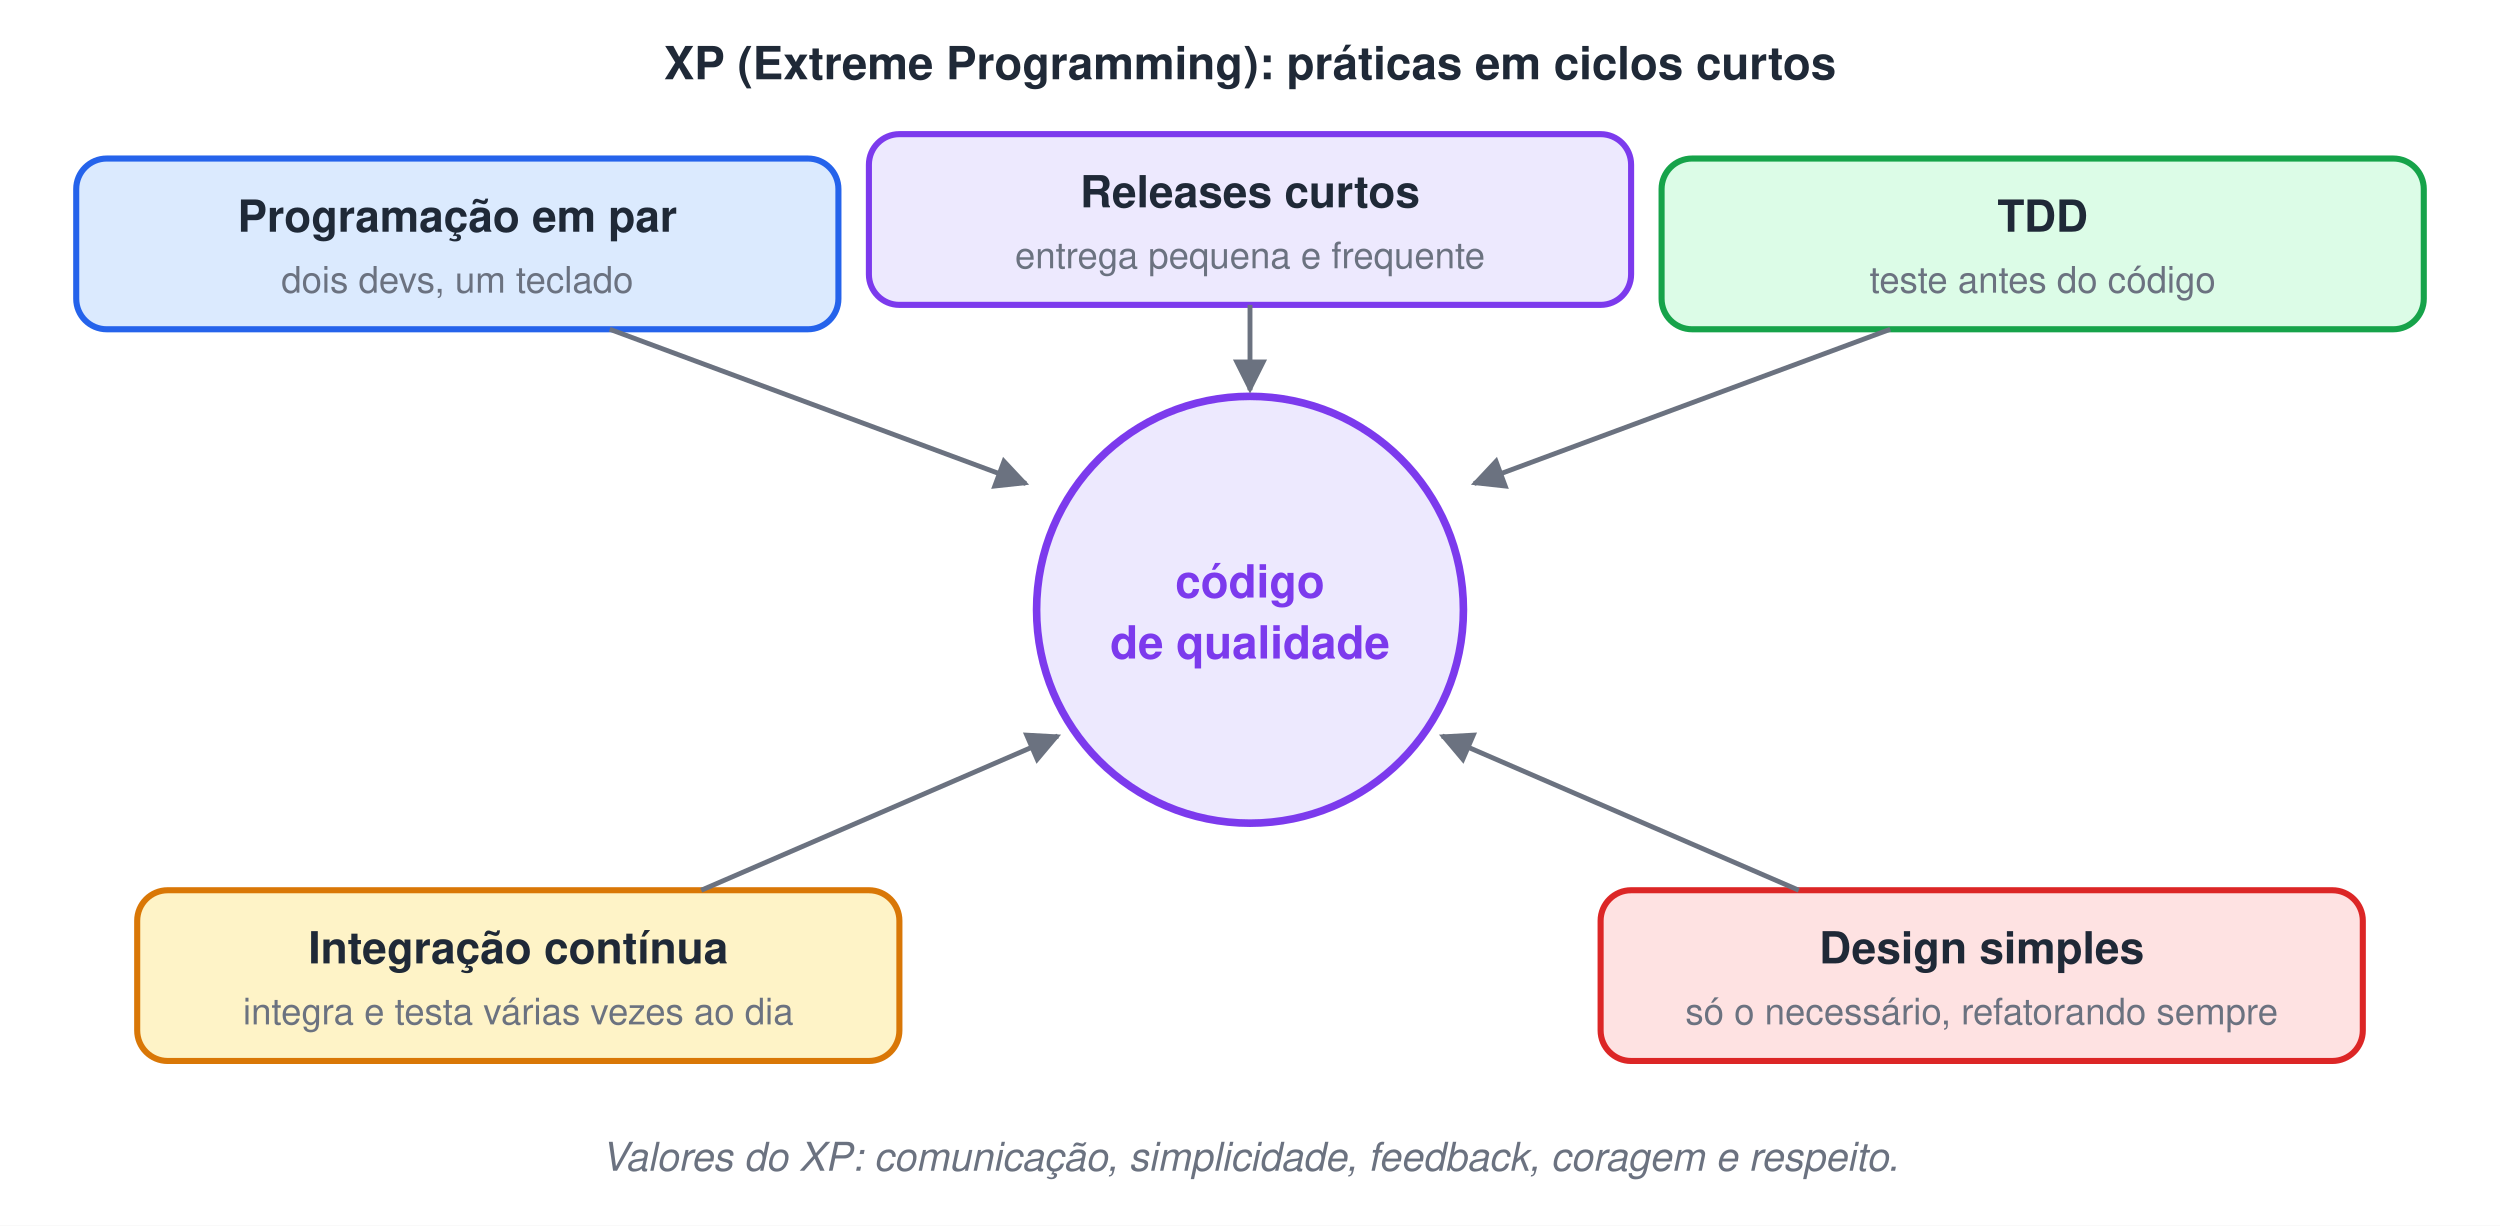
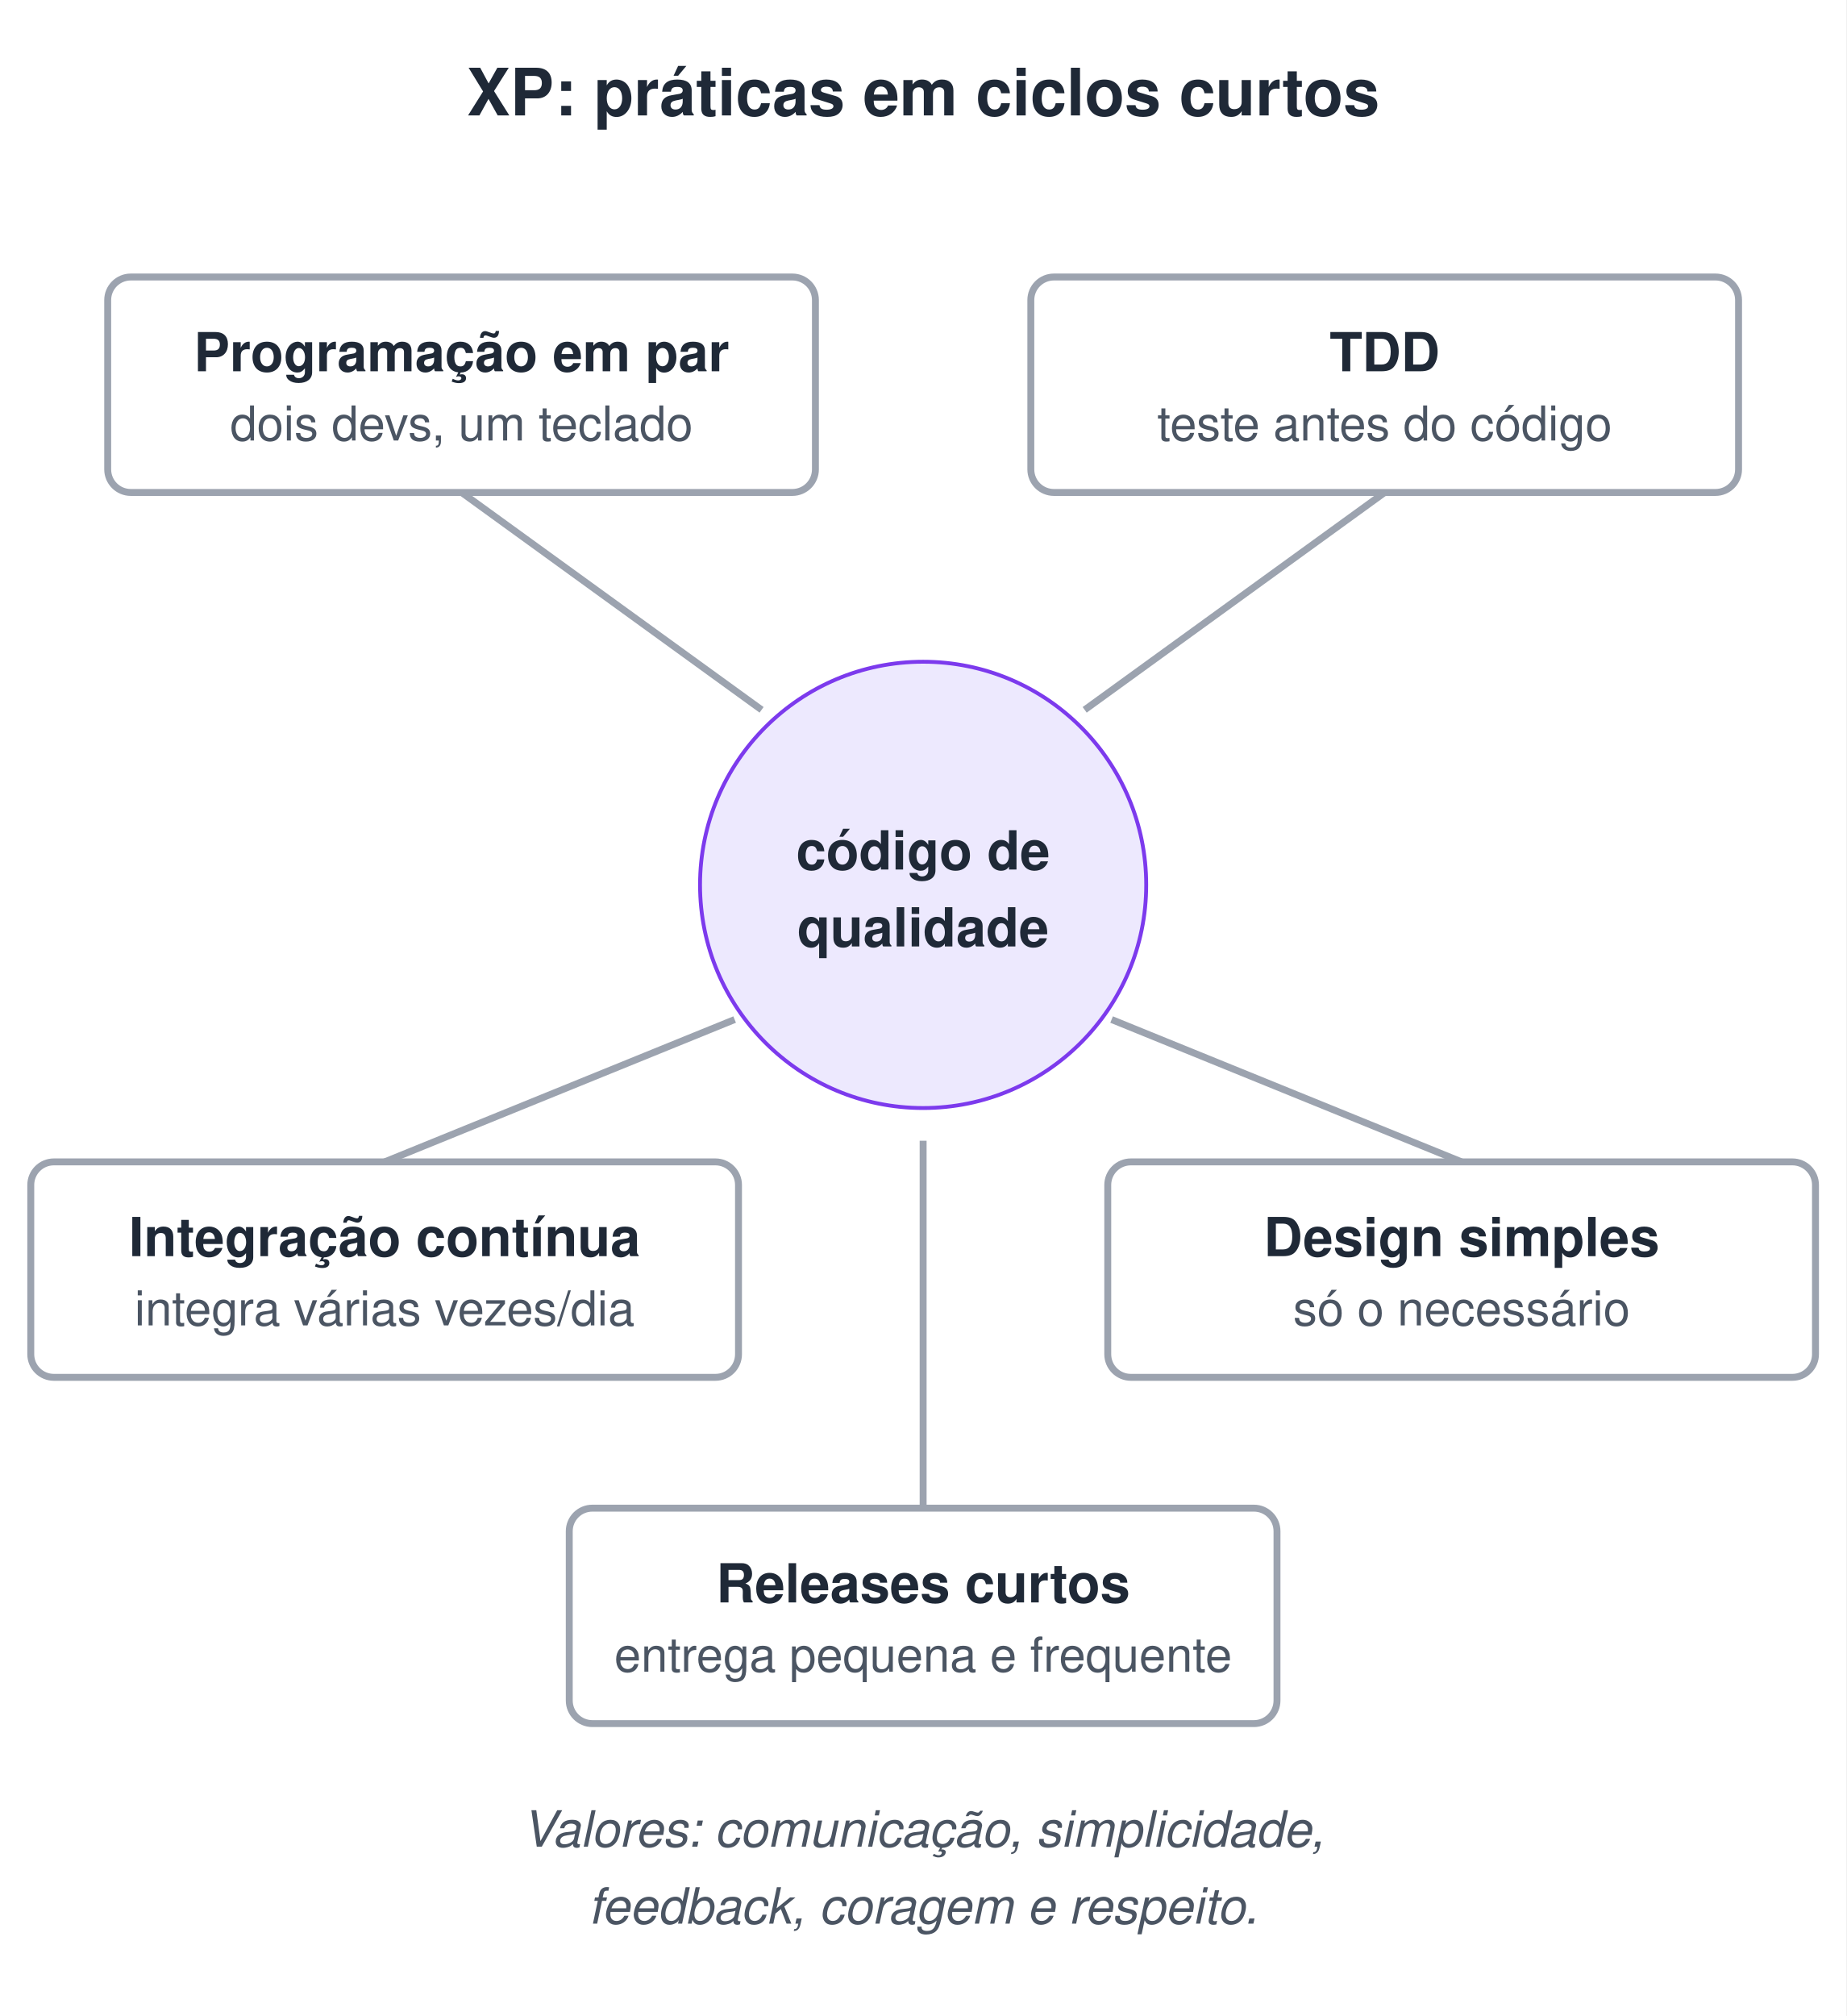
- <svg xmlns="http://www.w3.org/2000/svg" width="820" height="402" viewBox="0 0 820 402">
-   <style>text{font-family:Helvetica, Arial, 'DejaVu Sans', sans-serif}.m{font-family:Menlo, Consolas, 'DejaVu Sans Mono', monospace}</style>
+ <svg xmlns="http://www.w3.org/2000/svg" width="480" height="524" viewBox="0 0 480 524">
+   <style>text{white-space:pre;font-family:Helvetica,Arial,sans-serif;font-size:14px;fill:#1F2937}.t{font-size:17px;font-weight:bold}.b{font-weight:bold}.m{font-family:Menlo,Consolas,monospace;font-size:13px}.s{font-size:12.5px;fill:#4B5563}.n{font-size:13px;font-style:italic;fill:#4B5563}.c{text-anchor:middle}.r{text-anchor:end}.xB{fill:#DBEAFE;stroke:#2563EB}.xG{fill:#DCFCE7;stroke:#16A34A}.xO{fill:#FEF3C7;stroke:#D97706}.xP{fill:#EDE9FE;stroke:#7C3AED}.xR{fill:#FEE2E2;stroke:#DC2626}.xY{fill:#F3F4F6;stroke:#9CA3AF}.xW{fill:#fff;stroke:#9CA3AF}.xT{fill:#CCFBF1;stroke:#0D9488}.xK{fill:#FCE7F3;stroke:#DB2777}rect,ellipse,polygon{stroke-width:1.8}.l{stroke:#6B7280;stroke-width:1.8;fill:none}.d{stroke-dasharray:5 4}</style>
  <defs>
-     <marker id="arg" viewBox="0 0 10 10" refX="9" refY="5" markerWidth="7" markerHeight="7" orient="auto-start-reverse">
-       <path d="M0,0 L10,5 L0,10 z" fill="#6B7280" />
+     <marker id="a" viewBox="0 0 10 10" refX="9" refY="5" markerWidth="7" markerHeight="7" orient="auto-start-reverse">
+       <path d="M0,0L10,5L0,10z" fill="#6B7280" />
    </marker>
  </defs>
-   <rect width="100%" height="100%" fill="#ffffff" />
-   <text x="410" y="26" font-size="15" font-weight="bold" fill="#1F2937" text-anchor="middle">XP (Extreme Programming): práticas em ciclos curtos</text>
-   <circle cx="410" cy="200" r="70" fill="#EDE9FE" stroke="#7C3AED" stroke-width="2.5" />
-   <text x="410" y="196" font-size="15" font-weight="bold" fill="#7C3AED" text-anchor="middle">código</text>
-   <text x="410" y="216" font-size="15" font-weight="bold" fill="#7C3AED" text-anchor="middle">de qualidade</text>
-   <rect x="25" y="52" width="250" height="56" rx="10" fill="#DBEAFE" stroke="#2563EB" stroke-width="2" />
-   <text x="150" y="76" font-size="14.5" font-weight="bold" fill="#1F2937" text-anchor="middle">Programação em par</text>
-   <text x="150" y="96" font-size="12" fill="#6B7280" text-anchor="middle">dois devs, um teclado</text>
-   <rect x="545" y="52" width="250" height="56" rx="10" fill="#DCFCE7" stroke="#16A34A" stroke-width="2" />
-   <text x="670" y="76" font-size="14.5" font-weight="bold" fill="#1F2937" text-anchor="middle">TDD</text>
-   <text x="670" y="96" font-size="12" fill="#6B7280" text-anchor="middle">teste antes do código</text>
-   <rect x="45" y="292" width="250" height="56" rx="10" fill="#FEF3C7" stroke="#D97706" stroke-width="2" />
-   <text x="170" y="316" font-size="14.5" font-weight="bold" fill="#1F2937" text-anchor="middle">Integração contínua</text>
-   <text x="170" y="336" font-size="12" fill="#6B7280" text-anchor="middle">integra e testa várias vezes ao dia</text>
-   <rect x="525" y="292" width="250" height="56" rx="10" fill="#FEE2E2" stroke="#DC2626" stroke-width="2" />
-   <text x="650" y="316" font-size="14.5" font-weight="bold" fill="#1F2937" text-anchor="middle">Design simples</text>
-   <text x="650" y="336" font-size="12" fill="#6B7280" text-anchor="middle">só o necessário, refatorando sempre</text>
-   <rect x="285" y="44" width="250" height="56" rx="10" fill="#EDE9FE" stroke="#7C3AED" stroke-width="2" />
-   <text x="410" y="68" font-size="14.5" font-weight="bold" fill="#1F2937" text-anchor="middle">Releases curtos</text>
-   <text x="410" y="88" font-size="12" fill="#6B7280" text-anchor="middle">entrega pequena e frequente</text>
-   <line x1="200" y1="108" x2="336.5" y2="158.6" stroke="#6B7280" stroke-width="1.6" marker-end="url(#arg)" />
-   <line x1="620" y1="108" x2="483.5" y2="158.6" stroke="#6B7280" stroke-width="1.6" marker-end="url(#arg)" />
-   <line x1="230" y1="292" x2="347" y2="241.4" stroke="#6B7280" stroke-width="1.6" marker-end="url(#arg)" />
-   <line x1="590" y1="292" x2="473" y2="241.4" stroke="#6B7280" stroke-width="1.6" marker-end="url(#arg)" />
-   <line x1="410" y1="100" x2="410" y2="128" stroke="#6B7280" stroke-width="1.6" marker-end="url(#arg)" />
-   <text x="410" y="384" font-size="13" font-style="italic" fill="#6B7280" text-anchor="middle">Valores do XP: comunicação, simplicidade, feedback, coragem e respeito.</text>
+   <rect width="100%" height="100%" fill="#fff" />
+   <text x="240.0" y="30" class="t c">XP: práticas em ciclos curtos</text>
+   <circle cx="240" cy="230" r="58" class="xP" />
+   <text x="240" y="226" class="b c">código de</text>
+   <text x="240" y="246" class="b c">qualidade</text>
+   <rect x="28" y="72" width="184" height="56" rx="6" class="xW" />
+   <text x="120.0" y="96.5" class="b c">Programação em par</text>
+   <text x="120.0" y="114.5" class="s c">dois devs, um teclado</text>
+   <line x1="120" y1="128" x2="198.0" y2="184.5" stroke="#9CA3AF" stroke-width="1.8" />
+   <rect x="268" y="72" width="184" height="56" rx="6" class="xW" />
+   <text x="360.0" y="96.5" class="b c">TDD</text>
+   <text x="360.0" y="114.5" class="s c">teste antes do código</text>
+   <line x1="360" y1="128" x2="282.0" y2="184.5" stroke="#9CA3AF" stroke-width="1.8" />
+   <rect x="8" y="302" width="184" height="56" rx="6" class="xW" />
+   <text x="100.0" y="326.5" class="b c">Integração contínua</text>
+   <text x="100.0" y="344.5" class="s c">integra várias vezes/dia</text>
+   <line x1="100" y1="302" x2="191.0" y2="265.0" stroke="#9CA3AF" stroke-width="1.8" />
+   <rect x="288" y="302" width="184" height="56" rx="6" class="xW" />
+   <text x="380.0" y="326.5" class="b c">Design simples</text>
+   <text x="380.0" y="344.5" class="s c">só o necessário</text>
+   <line x1="380" y1="302" x2="289.0" y2="265.0" stroke="#9CA3AF" stroke-width="1.8" />
+   <rect x="148" y="392" width="184" height="56" rx="6" class="xW" />
+   <text x="240.0" y="416.5" class="b c">Releases curtos</text>
+   <text x="240.0" y="434.5" class="s c">entrega pequena e frequente</text>
+   <line x1="240" y1="392" x2="240.0" y2="296.5" stroke="#9CA3AF" stroke-width="1.8" />
+   <text x="240.0" y="480" class="n c">Valores: comunicação, simplicidade,</text>
+   <text x="240.0" y="500" class="n c">feedback, coragem e respeito.</text>
</svg>
